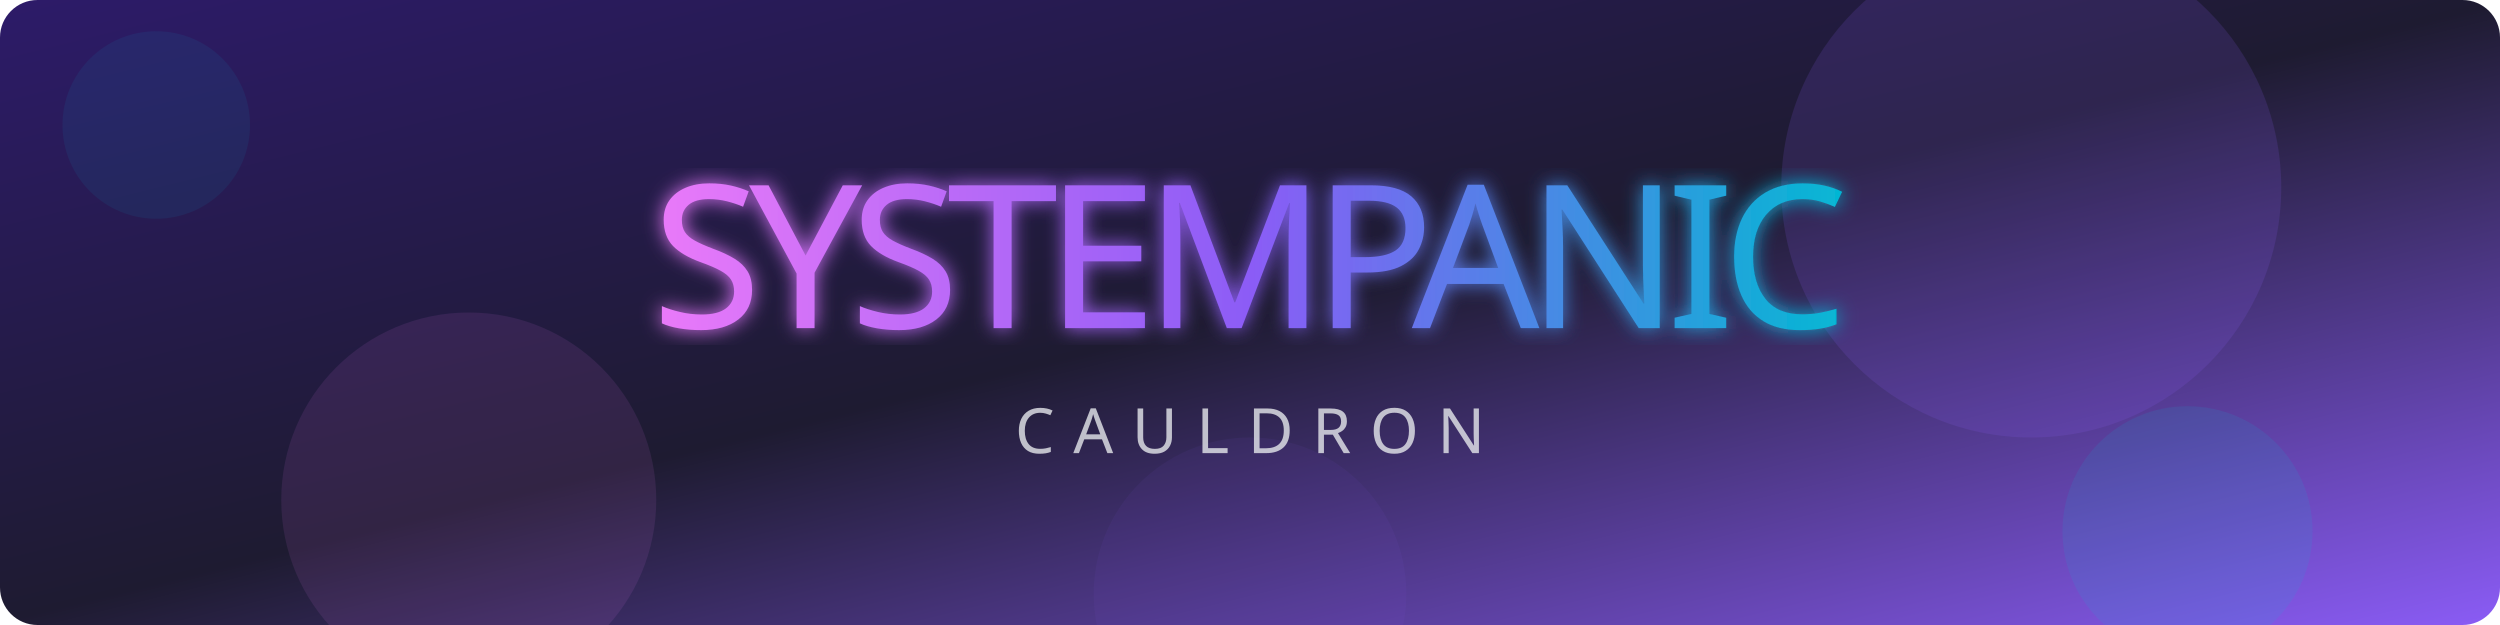
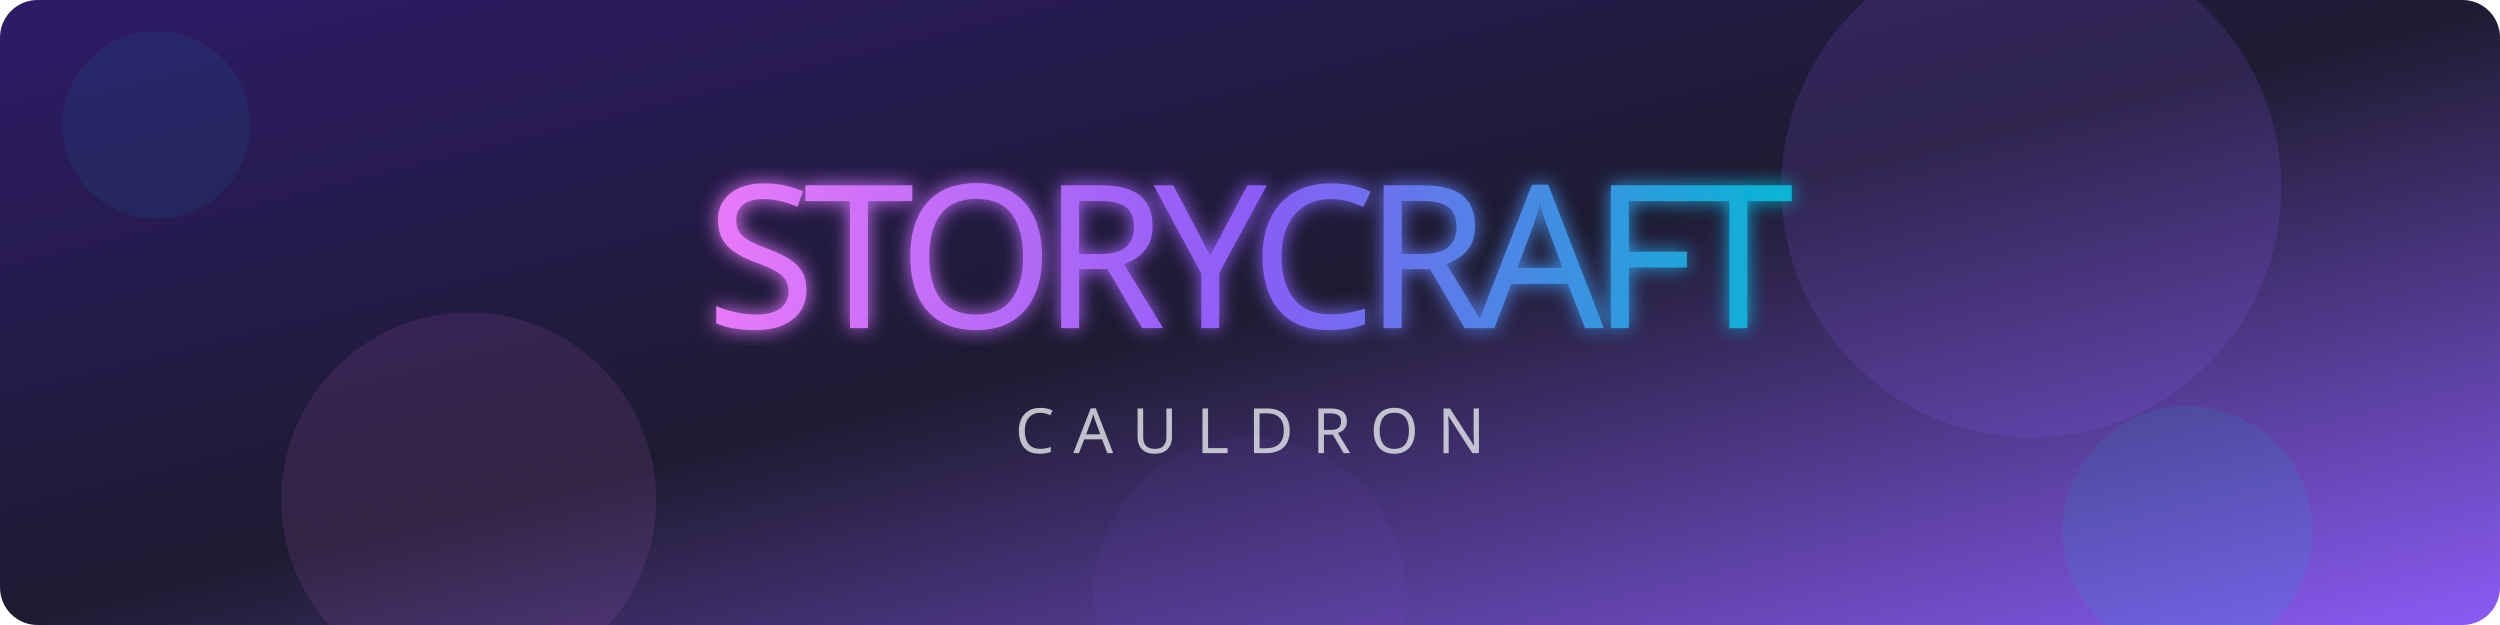
<svg xmlns="http://www.w3.org/2000/svg" viewBox="0 0 800 200" width="800" height="200">
  <defs>
    <linearGradient id="bg" x1="0%" y1="0%" x2="100%" y2="100%">
      <stop offset="0%" style="stop-color:#2D1B69" />
      <stop offset="50%" style="stop-color:#1E1B31" />
      <stop offset="100%" style="stop-color:#8B5CF6" />
    </linearGradient>
    <linearGradient id="textGlow" x1="0%" y1="0%" x2="100%" y2="0%">
      <stop offset="0%" style="stop-color:#E879F9" />
      <stop offset="50%" style="stop-color:#8B5CF6" />
      <stop offset="100%" style="stop-color:#06B6D4" />
    </linearGradient>
    <filter id="glow">
      <feGaussianBlur stdDeviation="3" result="blur" />
      <feMerge>
        <feMergeNode in="blur" />
        <feMergeNode in="SourceGraphic" />
      </feMerge>
    </filter>
  </defs>
  <rect width="800" height="200" rx="12" fill="url(#bg)" />
  <circle cx="650" cy="60" r="80" fill="#8B5CF6" opacity="0.15" />
  <circle cx="150" cy="160" r="60" fill="#E879F9" opacity="0.1" />
  <circle cx="700" cy="170" r="40" fill="#06B6D4" opacity="0.12" />
  <circle cx="50" cy="40" r="30" fill="#06B6D4" opacity="0.08" />
  <circle cx="400" cy="190" r="50" fill="#8B5CF6" opacity="0.06" />
-   <text x="400" y="105" text-anchor="middle" font-family="Segoe UI, system-ui, sans-serif" font-size="64" font-weight="300" letter-spacing="-4" fill="url(#textGlow)" filter="url(#glow)">SYSTEMPANIC</text>
+   <text x="400" y="105" text-anchor="middle" font-family="Segoe UI, system-ui, sans-serif" font-size="64" font-weight="300" letter-spacing="-4" fill="url(#textGlow)" filter="url(#glow)">STORYCRAFT</text>
  <text x="400" y="145" text-anchor="middle" font-family="Segoe UI, system-ui, sans-serif" font-size="20" font-weight="300" letter-spacing="6" fill="#E5E7EB" opacity="0.8">CAULDRON</text>
</svg>
